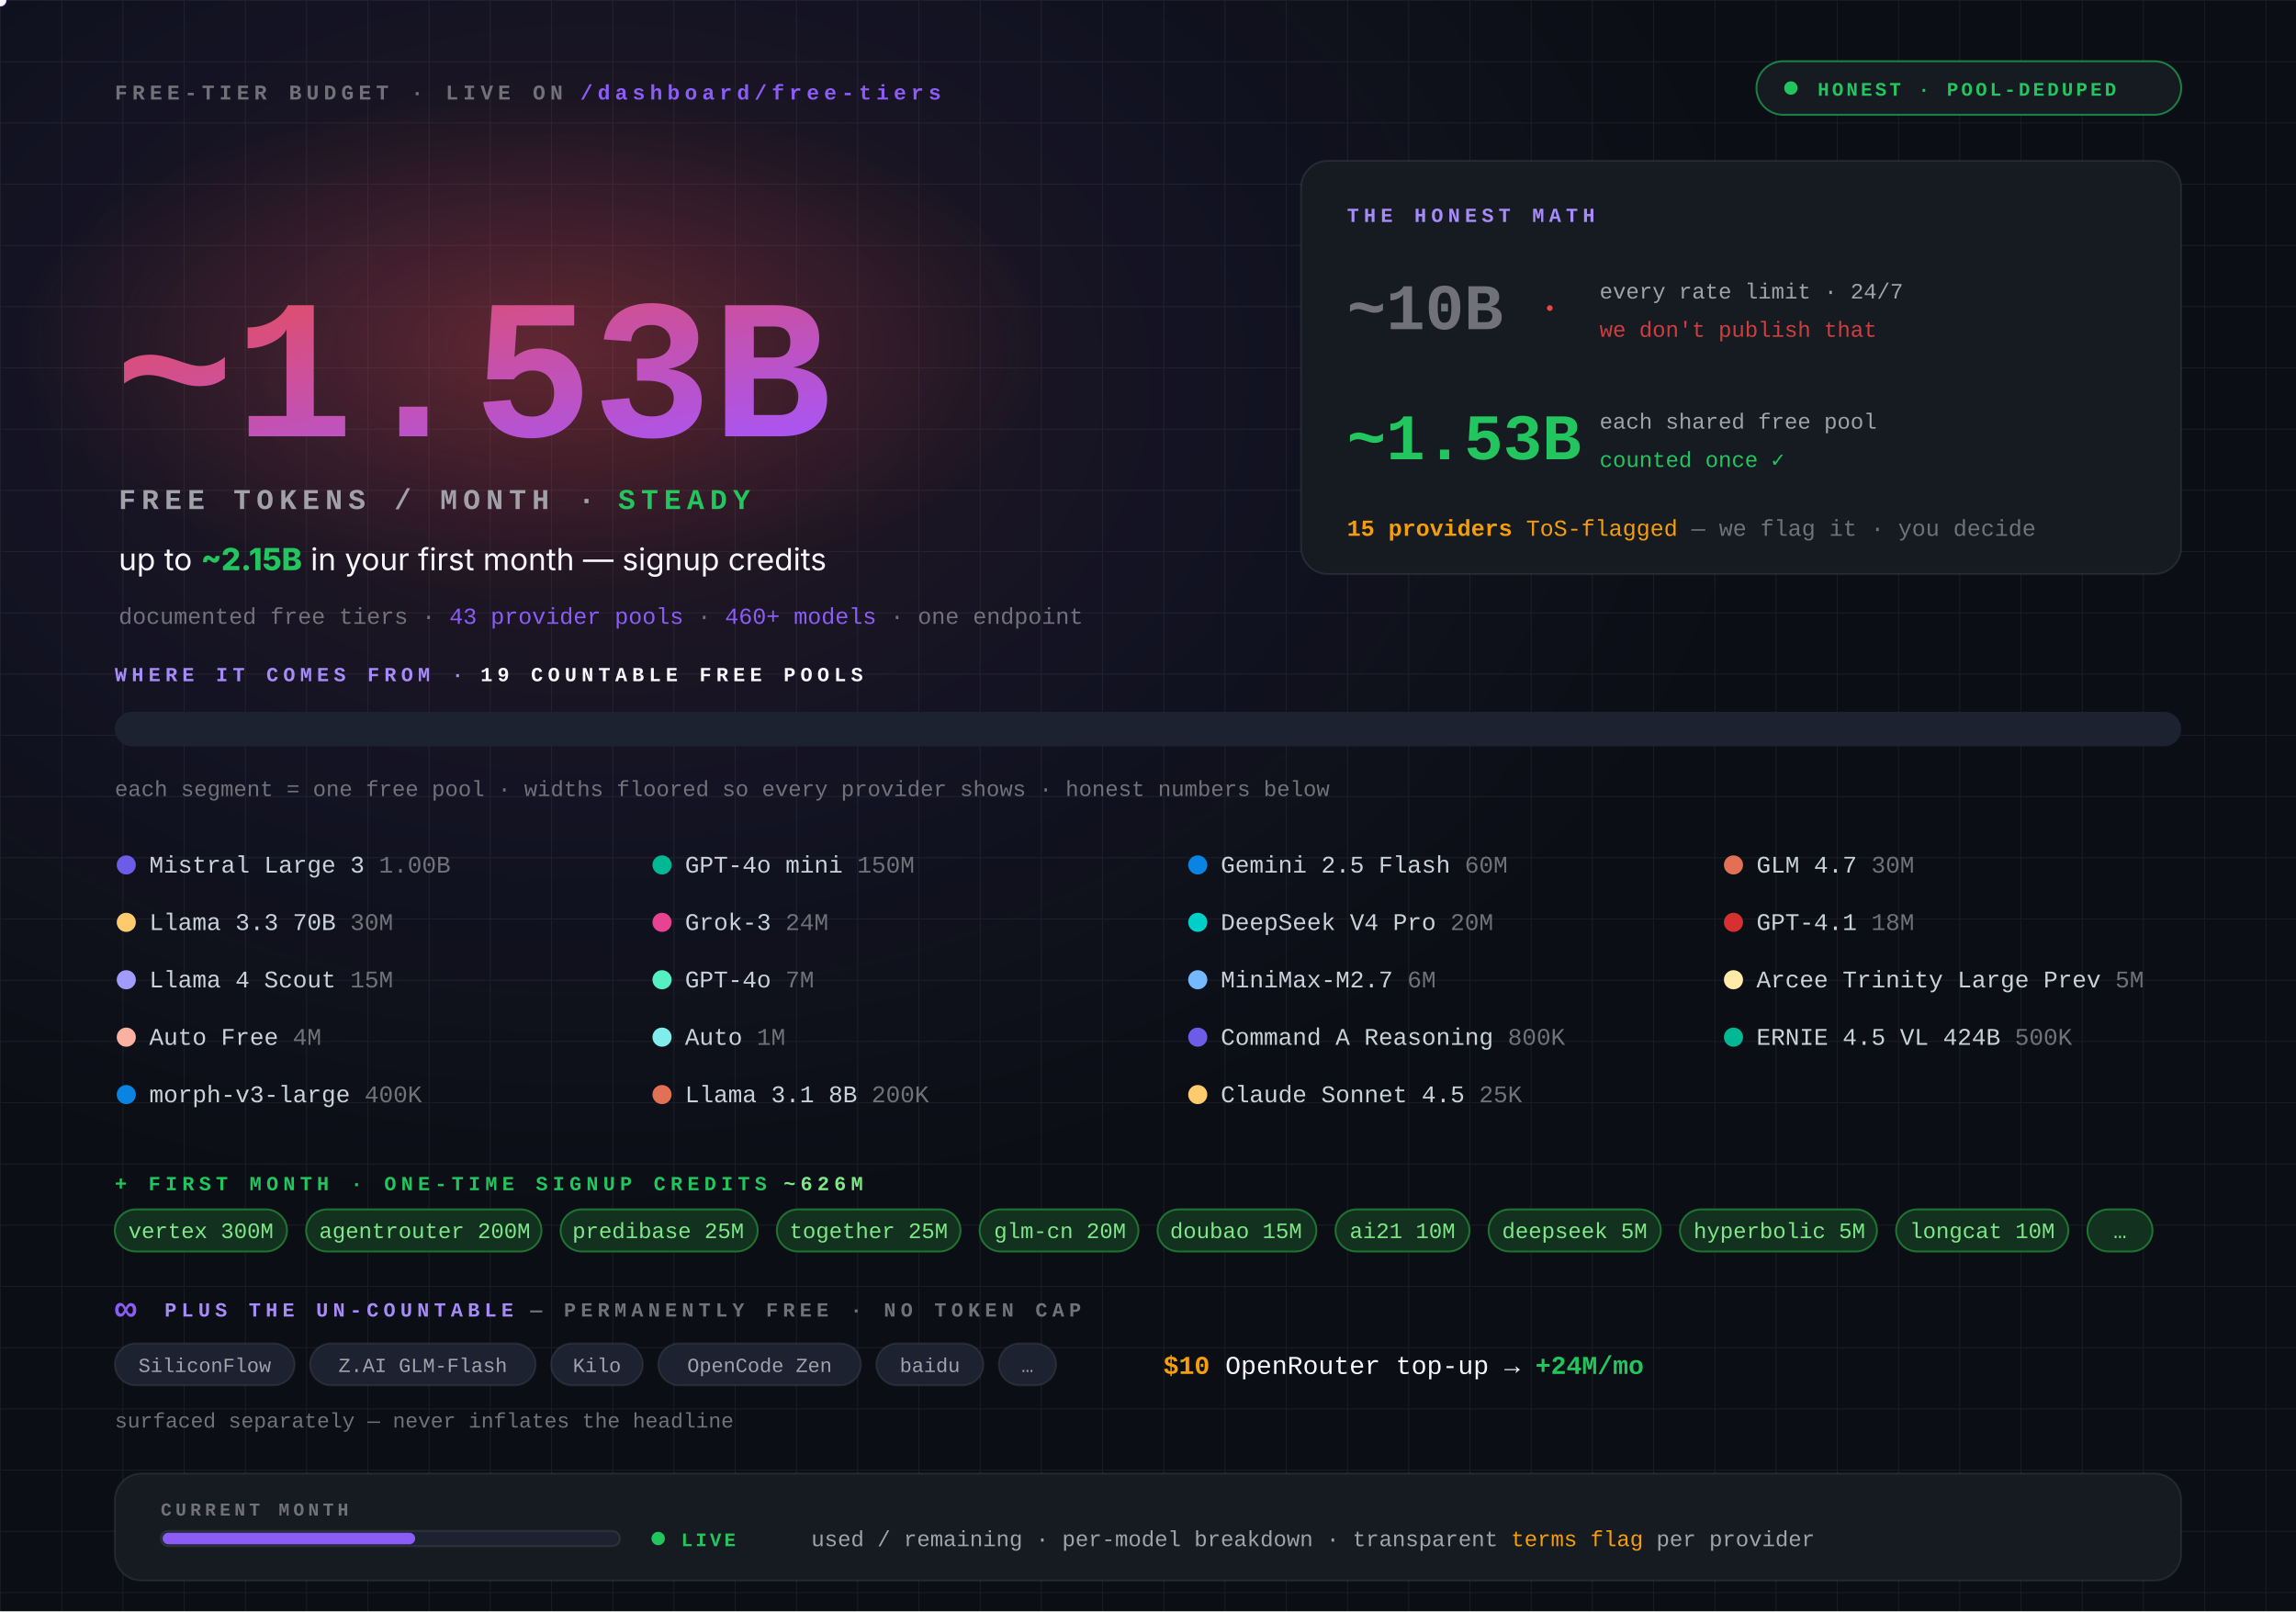
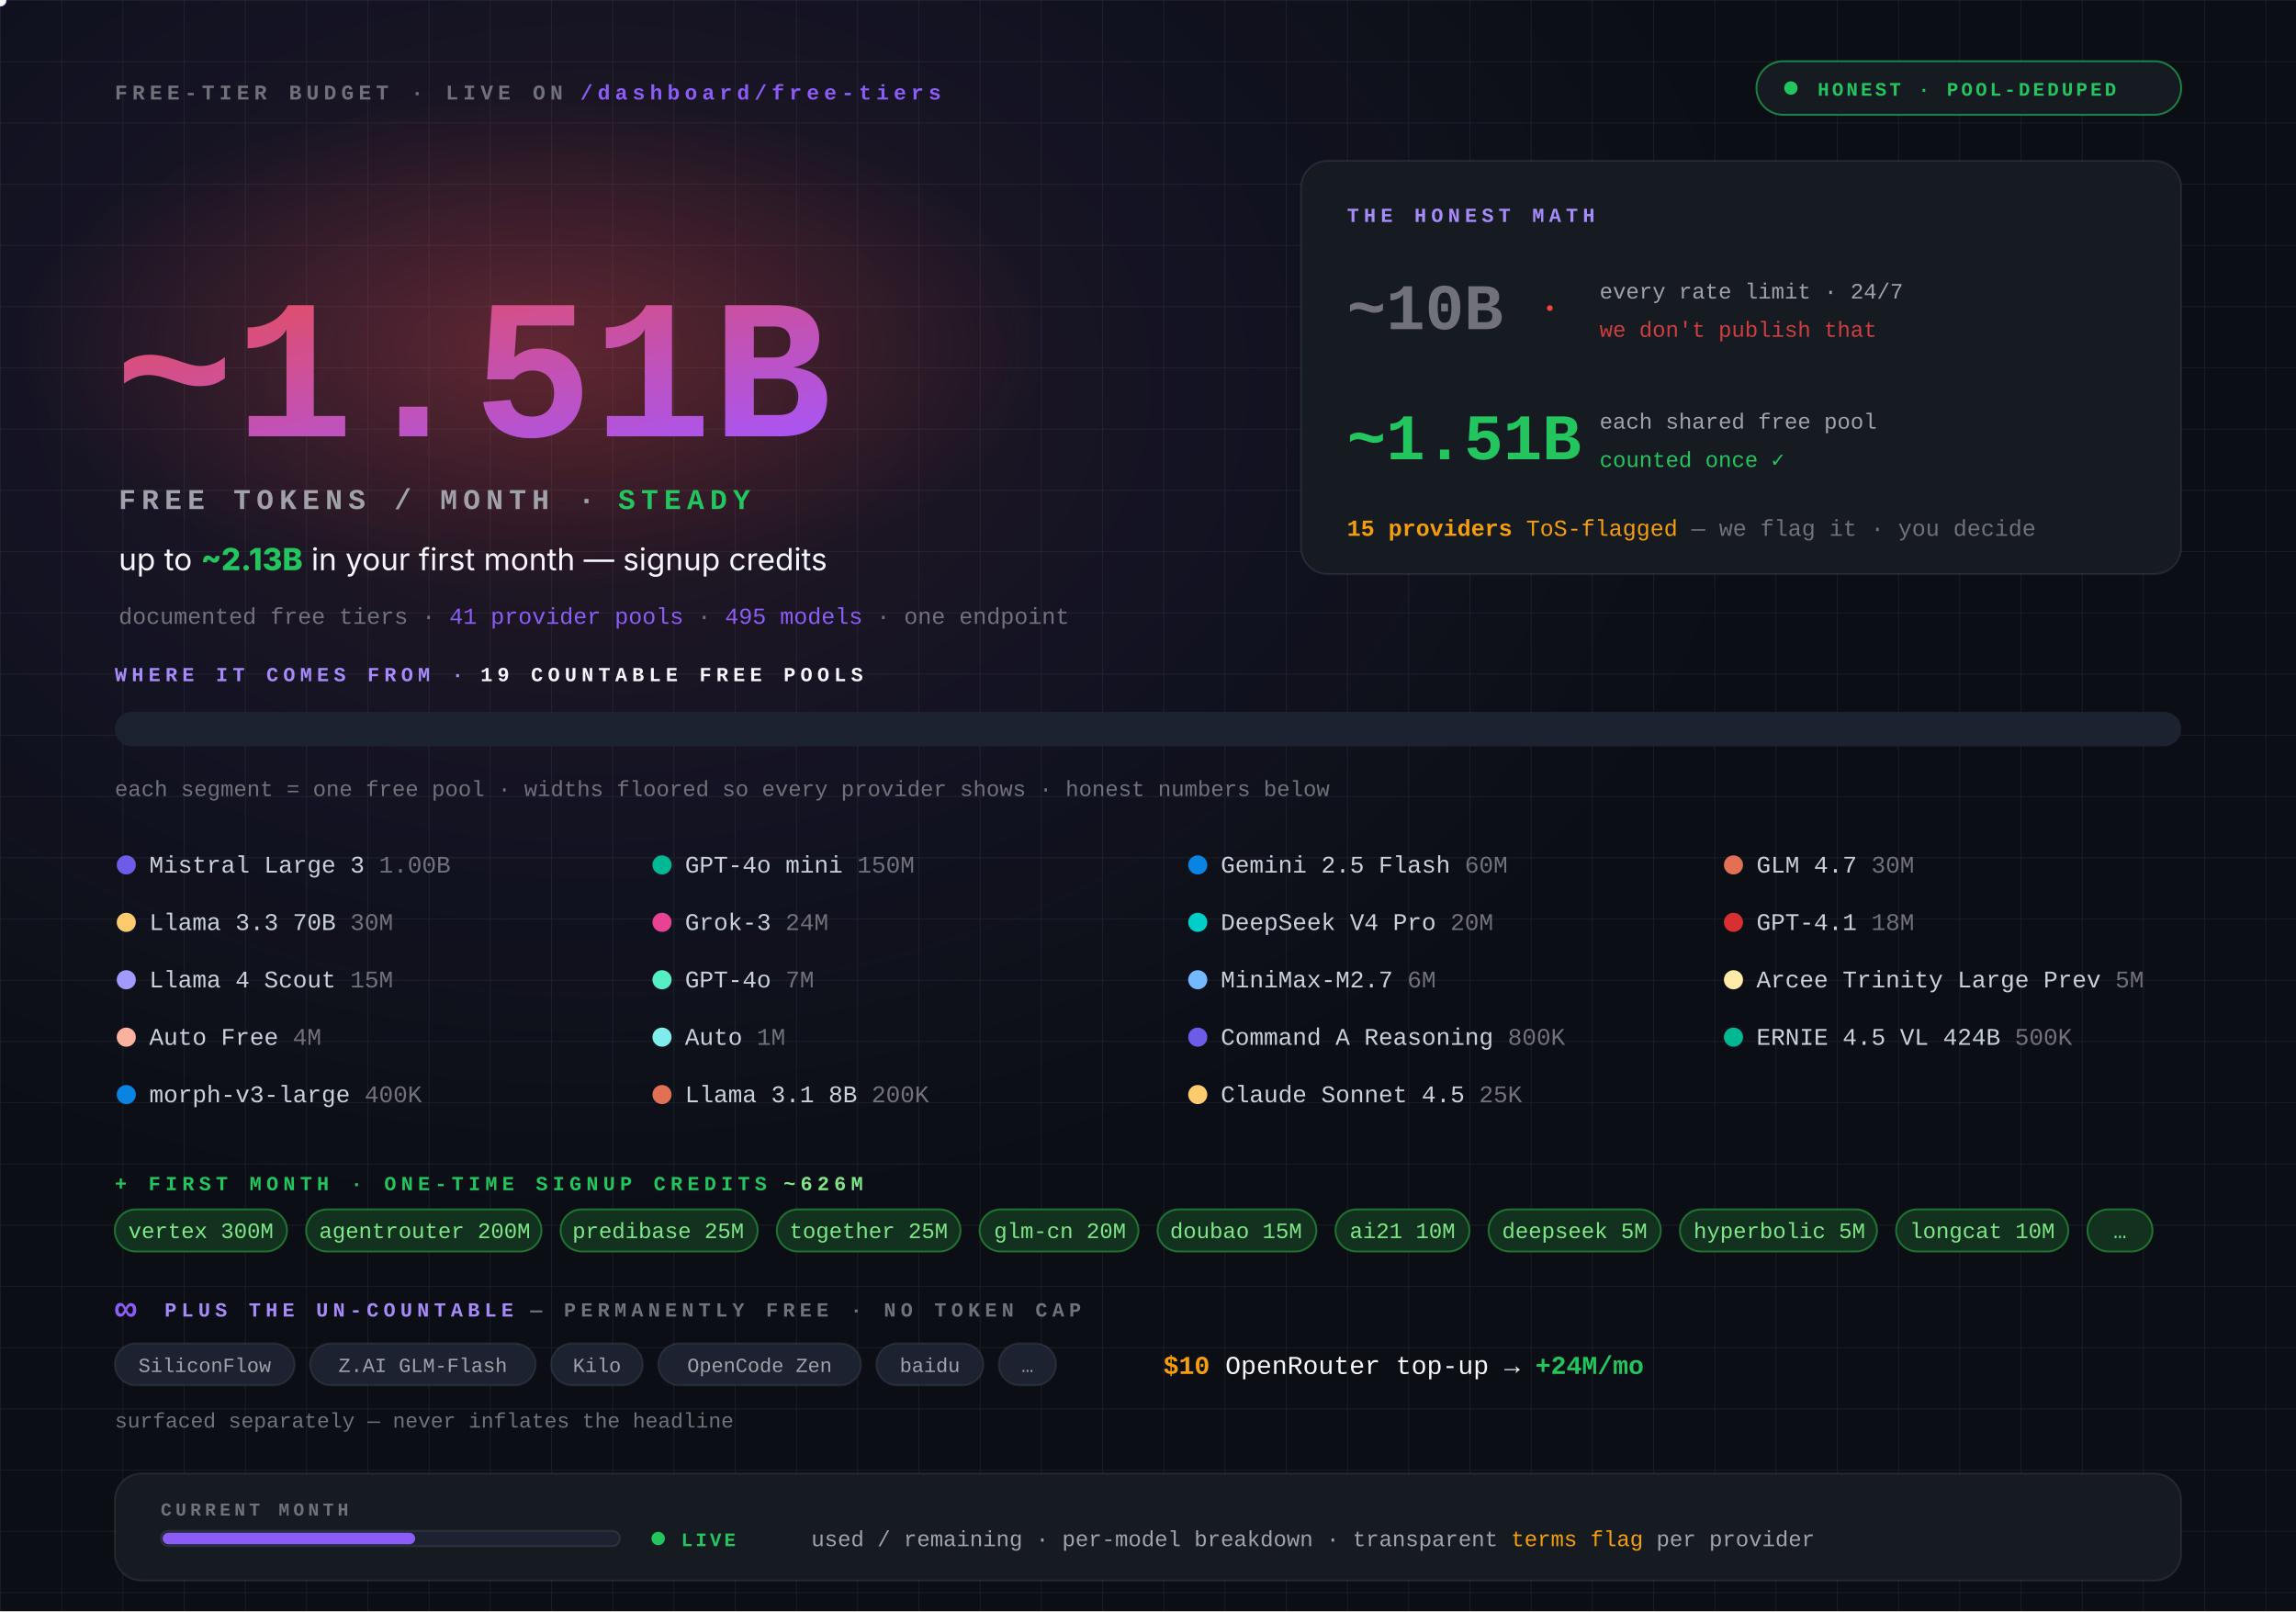
- <svg xmlns="http://www.w3.org/2000/svg" viewBox="0 0 1200 842" role="img" aria-label="OmniRoute free-tier budget: about 1.53 billion free tokens per month steady, up to about 2.15 billion in your first month with signup credits, aggregated from the documented free tiers of 43 provider pools and 460+ models behind one endpoint, live on /dashboard/free-tiers. Honest pool-deduped math: each shared free pool is counted once — counting every rate limit 24/7 would read about 10B, which we don't publish; 15 providers carry a ToS flag so you decide. Budget bar of the 19 countable free pools with per-model breakdown: Mistral Large 3 1B, GPT-4o mini 150M, Gemini 2.5 Flash 60M, GLM 4.7 30M, Llama 3.3 70B 30M, Grok-3 24M, DeepSeek V4 Pro 20M, GPT-4.1 18M, Llama 4 Scout 15M, GPT-4o 7M, MiniMax-M2.7 6M, Arcee Trinity 5M, and more. First month adds one-time signup credits of about 626M (vertex 300M, agentrouter 200M, predibase 25M, together 25M, glm-cn 20M, doubao 15M, ai21 10M, longcat 10M, deepseek 5M, hyperbolic 5M, nscale 5M). Plus the un-countable: permanently-free no-token-cap providers (SiliconFlow, Z.AI GLM-Flash, Kilo, OpenCode Zen, baidu and more) and a $10 OpenRouter top-up unlocking +24M per month, surfaced separately so they never inflate the headline. Live used/remaining and per-model breakdown on the dashboard.">
+ <svg xmlns="http://www.w3.org/2000/svg" viewBox="0 0 1200 842" role="img" aria-label="OmniRoute free-tier budget: about 1.51 billion free tokens per month steady, up to about 2.13 billion in your first month with signup credits, aggregated from the documented free tiers of 41 provider pools and 495 models behind one endpoint, live on /dashboard/free-tiers. Honest pool-deduped math: each shared free pool is counted once — counting every rate limit 24/7 would read about 10B, which we don't publish; 15 providers carry a ToS flag so you decide. Budget bar of the 19 countable free pools with per-model breakdown: Mistral Large 3 1B, GPT-4o mini 150M, Gemini 2.5 Flash 60M, GLM 4.7 30M, Llama 3.3 70B 30M, Grok-3 24M, DeepSeek V4 Pro 20M, GPT-4.1 18M, Llama 4 Scout 15M, GPT-4o 7M, MiniMax-M2.7 6M, Arcee Trinity 5M, and more. First month adds one-time signup credits of about 626M (vertex 300M, agentrouter 200M, predibase 25M, together 25M, glm-cn 20M, doubao 15M, ai21 10M, longcat 10M, deepseek 5M, hyperbolic 5M, nscale 5M). Plus the un-countable: permanently-free no-token-cap providers (SiliconFlow, Z.AI GLM-Flash, Kilo, OpenCode Zen, baidu and more) and a $10 OpenRouter top-up unlocking +24M per month, surfaced separately so they never inflate the headline. Live used/remaining and per-model breakdown on the dashboard.">
  <defs>
    <pattern id="gridPaperF" width="32" height="32" patternUnits="userSpaceOnUse">
      <path d="M 32 0 L 0 0 0 32" fill="none" stroke="#ffffff" stroke-opacity="0.06" stroke-width="1" />
    </pattern>
    <radialGradient id="bgGlowF" cx="26%" cy="24%" r="52%">
      <stop offset="0%" stop-color="#e54d5e" stop-opacity="0.14" />
      <stop offset="55%" stop-color="#8b5cf6" stop-opacity="0.06" />
      <stop offset="100%" stop-color="#6366f1" stop-opacity="0" />
    </radialGradient>
    <linearGradient id="gradBrandF" x1="0" y1="0" x2="1" y2="1">
      <stop offset="0%" stop-color="#e54d5e" />
      <stop offset="100%" stop-color="#a855f7" />
    </linearGradient>
    <radialGradient id="heroGlowF" cx="50%" cy="50%" r="50%">
      <stop offset="0%" stop-color="#e54d5e" stop-opacity="0.30" />
      <stop offset="100%" stop-color="#e54d5e" stop-opacity="0" />
    </radialGradient>
    <path id="pTk1F" d="M 44,84 C 150,112 190,146 302,168" />
    <path id="pTk2F" d="M 30,310 C 136,290 176,240 296,206" />
    <path id="pTk3F" d="M 96,436 C 186,392 208,308 314,230" />
    <clipPath id="barShapeF">
      <rect x="60" y="372" width="1080" height="18" rx="9" />
    </clipPath>
    <clipPath id="barRevF">
      <rect x="60" y="372" width="0" height="18">
        <animate attributeName="width" values="1080;0;1080;1080" keyTimes="0;0.02;0.24;1" dur="10s" repeatCount="indefinite" />
      </rect>
    </clipPath>
  </defs>
  <rect width="1200" height="842" fill="#0b0e14" />
  <rect width="1200" height="842" fill="url(#gridPaperF)" />
  <rect width="1200" height="842" fill="url(#bgGlowF)" />
  <text x="60" y="52" font-family="Consolas, 'Courier New', monospace" font-size="11" letter-spacing="2.5" font-weight="700" fill="#71717a">FREE-TIER BUDGET · LIVE ON <tspan fill="#8b5cf6">/dashboard/free-tiers</tspan>
  </text>
  <g transform="translate(918, 32)">
    <rect width="222" height="28" rx="14" fill="#161b22" stroke="#22c55e" stroke-width="1" stroke-opacity="0.6" />
    <circle cx="18" cy="14" r="3.5" fill="#22c55e">
      <animate attributeName="opacity" values="1;0.35;1" dur="1.6s" repeatCount="indefinite" />
    </circle>
    <text x="32" y="18" font-family="Consolas, 'Courier New', monospace" font-size="10" letter-spacing="1.5" font-weight="700" fill="#22c55e">HONEST · POOL-DEDUPED</text>
  </g>
  <ellipse cx="280" cy="180" rx="270" ry="130" fill="url(#heroGlowF)">
    <animate attributeName="rx" values="250;290;250" dur="4s" repeatCount="indefinite" />
  </ellipse>
  <g fill="#a78bfa">
    <circle r="3.4">
      <animateMotion dur="2.4s" repeatCount="indefinite" begin="0s">
        <mpath href="#pTk1F" />
      </animateMotion>
      <animate attributeName="opacity" values="0;1;1;0" dur="2.4s" begin="0s" repeatCount="indefinite" />
    </circle>
    <circle r="3.4">
      <animateMotion dur="2.4s" repeatCount="indefinite" begin="0.8s">
        <mpath href="#pTk2F" />
      </animateMotion>
      <animate attributeName="opacity" values="0;1;1;0" dur="2.4s" begin="0.8s" repeatCount="indefinite" />
    </circle>
    <circle r="3.4">
      <animateMotion dur="2.4s" repeatCount="indefinite" begin="1.6s">
        <mpath href="#pTk3F" />
      </animateMotion>
      <animate attributeName="opacity" values="0;1;1;0" dur="2.4s" begin="1.6s" repeatCount="indefinite" />
    </circle>
  </g>
-   <text x="60" y="228" font-family="Consolas, 'Courier New', monospace" font-size="104" font-weight="800" fill="url(#gradBrandF)">~1.53B</text>
+   <text x="60" y="228" font-family="Consolas, 'Courier New', monospace" font-size="104" font-weight="800" fill="url(#gradBrandF)">~1.51B</text>
  <text x="62" y="266" font-family="Consolas, 'Courier New', monospace" font-size="15" letter-spacing="3" font-weight="700" fill="#a1a1aa">FREE TOKENS / MONTH · <tspan fill="#22c55e">STEADY</tspan>
  </text>
-   <text x="62" y="298" font-family="Inter, 'Segoe UI', Arial, Helvetica, system-ui, sans-serif" font-size="16" fill="#F7F6FC">up to <tspan font-weight="800" fill="#22c55e">~2.15B</tspan> in your first month — signup credits</text>
-   <text x="62" y="326" font-family="Consolas, 'Courier New', monospace" font-size="12" fill="#71717a">documented free tiers · <tspan fill="#8b5cf6">43 provider pools</tspan> · <tspan fill="#8b5cf6">460+ models</tspan> · one endpoint</text>
+   <text x="62" y="298" font-family="Inter, 'Segoe UI', Arial, Helvetica, system-ui, sans-serif" font-size="16" fill="#F7F6FC">up to <tspan font-weight="800" fill="#22c55e">~2.13B</tspan> in your first month — signup credits</text>
+   <text x="62" y="326" font-family="Consolas, 'Courier New', monospace" font-size="12" fill="#71717a">documented free tiers · <tspan fill="#8b5cf6">41 provider pools</tspan> · <tspan fill="#8b5cf6">495 models</tspan> · one endpoint</text>
  <rect x="680" y="84" width="460" height="216" rx="14" fill="#161b22" stroke="#ffffff" stroke-opacity="0.08" stroke-width="1" />
  <text x="704" y="116" font-family="Consolas, 'Courier New', monospace" font-size="10.5" letter-spacing="2.5" font-weight="700" fill="#a78bfa">THE HONEST MATH</text>
  <text x="704" y="172" font-family="Consolas, 'Courier New', monospace" font-size="34" font-weight="800" fill="#71717a">~10B</text>
  <line x1="698" y1="161" x2="810" y2="161" stroke="#ef4444" stroke-width="3" stroke-linecap="round" stroke-dasharray="112" stroke-dashoffset="112">
    <animate attributeName="stroke-dashoffset" values="0;112;0;0" keyTimes="0;0.10;0.18;1" dur="10s" repeatCount="indefinite" />
  </line>
  <text x="836" y="156" font-family="Consolas, 'Courier New', monospace" font-size="11.5" fill="#a1a1aa">every rate limit · 24/7</text>
  <text x="836" y="176" font-family="Consolas, 'Courier New', monospace" font-size="11.5" fill="#ef4444" opacity="0.85">we don't publish that</text>
-   <text x="704" y="240" font-family="Consolas, 'Courier New', monospace" font-size="34" font-weight="800" fill="#22c55e">~1.53B</text>
+   <text x="704" y="240" font-family="Consolas, 'Courier New', monospace" font-size="34" font-weight="800" fill="#22c55e">~1.51B</text>
  <text x="836" y="224" font-family="Consolas, 'Courier New', monospace" font-size="11.5" fill="#a1a1aa">each shared free pool</text>
  <text x="836" y="244" font-family="Consolas, 'Courier New', monospace" font-size="11.5" fill="#22c55e">counted once ✓</text>
  <text x="704" y="280" font-family="Consolas, 'Courier New', monospace" font-size="12" fill="#f59e0b">
    <tspan font-weight="800">15 providers</tspan> ToS-flagged <tspan fill="#71717a">— we flag it · you decide</tspan>
  </text>
  <text x="60" y="356" font-family="Consolas, 'Courier New', monospace" font-size="10.5" letter-spacing="2.5" font-weight="700" fill="#a78bfa">WHERE IT COMES FROM · <tspan fill="#F7F6FC">19 COUNTABLE FREE POOLS</tspan>
  </text>
  <g clip-path="url(#barShapeF)">
    <rect x="60" y="372" width="1080" height="18" fill="#1c2230" />
    <g clip-path="url(#barRevF)">
      <rect x="60.0" y="372" width="662.3" height="18" fill="#6c5ce7" />
      <rect x="723.3" y="372" width="106.7" height="18" fill="#00b894" />
      <rect x="831.0" y="372" width="47.9" height="18" fill="#0984e3" />
      <rect x="879.9" y="372" width="28.3" height="18" fill="#e17055" />
      <rect x="909.2" y="372" width="28.3" height="18" fill="#fdcb6e" />
      <rect x="938.5" y="372" width="24.4" height="18" fill="#e84393" />
      <rect x="963.9" y="372" width="21.8" height="18" fill="#00cec9" />
      <rect x="986.7" y="372" width="20.5" height="18" fill="#d63031" />
      <rect x="1008.2" y="372" width="18.5" height="18" fill="#a29bfe" />
      <rect x="1027.7" y="372" width="13.3" height="18" fill="#55efc4" />
      <rect x="1042.0" y="372" width="12.6" height="18" fill="#74b9ff" />
      <rect x="1055.6" y="372" width="12.0" height="18" fill="#ffeaa7" />
      <rect x="1068.6" y="372" width="11.3" height="18" fill="#fab1a0" />
      <rect x="1080.9" y="372" width="9.4" height="18" fill="#81ecec" />
      <rect x="1091.3" y="372" width="9.2" height="18" fill="#6c5ce7" />
      <rect x="1101.5" y="372" width="9.0" height="18" fill="#00b894" />
      <rect x="1111.5" y="372" width="9.0" height="18" fill="#0984e3" />
      <rect x="1121.5" y="372" width="8.8" height="18" fill="#e17055" />
      <rect x="1131.3" y="372" width="8.7" height="18" fill="#fdcb6e" />
    </g>
  </g>
  <circle r="3.2" fill="#F7F6FC">
    <animateMotion path="M 60,381 L 1140,381" keyPoints="0;0;1;1" keyTimes="0;0.02;0.24;1" calcMode="linear" dur="10s" repeatCount="indefinite" />
    <animate attributeName="opacity" values="0;1;1;0;0" keyTimes="0;0.02;0.23;0.26;1" dur="10s" repeatCount="indefinite" />
  </circle>
  <text x="60" y="416" font-family="Consolas, 'Courier New', monospace" font-size="11.5" fill="#71717a">each segment = one free pool · widths floored so every provider shows · honest numbers below</text>
  <g font-family="Consolas, 'Courier New', monospace" font-size="12.5">
    <circle cx="66" cy="452" r="5" fill="#6c5ce7" />
    <text x="78" y="456" fill="#c9d1d9">Mistral Large 3 <tspan fill="#71717a">1.00B</tspan>
    </text>
    <circle cx="346" cy="452" r="5" fill="#00b894" />
    <text x="358" y="456" fill="#c9d1d9">GPT-4o mini <tspan fill="#71717a">150M</tspan>
    </text>
    <circle cx="626" cy="452" r="5" fill="#0984e3" />
    <text x="638" y="456" fill="#c9d1d9">Gemini 2.5 Flash <tspan fill="#71717a">60M</tspan>
    </text>
    <circle cx="906" cy="452" r="5" fill="#e17055" />
    <text x="918" y="456" fill="#c9d1d9">GLM 4.7 <tspan fill="#71717a">30M</tspan>
    </text>
    <circle cx="66" cy="482" r="5" fill="#fdcb6e" />
    <text x="78" y="486" fill="#c9d1d9">Llama 3.3 70B <tspan fill="#71717a">30M</tspan>
    </text>
    <circle cx="346" cy="482" r="5" fill="#e84393" />
    <text x="358" y="486" fill="#c9d1d9">Grok-3 <tspan fill="#71717a">24M</tspan>
    </text>
    <circle cx="626" cy="482" r="5" fill="#00cec9" />
    <text x="638" y="486" fill="#c9d1d9">DeepSeek V4 Pro <tspan fill="#71717a">20M</tspan>
    </text>
    <circle cx="906" cy="482" r="5" fill="#d63031" />
    <text x="918" y="486" fill="#c9d1d9">GPT-4.1 <tspan fill="#71717a">18M</tspan>
    </text>
    <circle cx="66" cy="512" r="5" fill="#a29bfe" />
    <text x="78" y="516" fill="#c9d1d9">Llama 4 Scout <tspan fill="#71717a">15M</tspan>
    </text>
    <circle cx="346" cy="512" r="5" fill="#55efc4" />
    <text x="358" y="516" fill="#c9d1d9">GPT-4o <tspan fill="#71717a">7M</tspan>
    </text>
    <circle cx="626" cy="512" r="5" fill="#74b9ff" />
    <text x="638" y="516" fill="#c9d1d9">MiniMax-M2.7 <tspan fill="#71717a">6M</tspan>
    </text>
    <circle cx="906" cy="512" r="5" fill="#ffeaa7" />
    <text x="918" y="516" fill="#c9d1d9">Arcee Trinity Large Prev <tspan fill="#71717a">5M</tspan>
    </text>
    <circle cx="66" cy="542" r="5" fill="#fab1a0" />
    <text x="78" y="546" fill="#c9d1d9">Auto Free <tspan fill="#71717a">4M</tspan>
    </text>
    <circle cx="346" cy="542" r="5" fill="#81ecec" />
    <text x="358" y="546" fill="#c9d1d9">Auto <tspan fill="#71717a">1M</tspan>
    </text>
    <circle cx="626" cy="542" r="5" fill="#6c5ce7" />
    <text x="638" y="546" fill="#c9d1d9">Command A Reasoning <tspan fill="#71717a">800K</tspan>
    </text>
    <circle cx="906" cy="542" r="5" fill="#00b894" />
    <text x="918" y="546" fill="#c9d1d9">ERNIE 4.5 VL 424B <tspan fill="#71717a">500K</tspan>
    </text>
    <circle cx="66" cy="572" r="5" fill="#0984e3" />
    <text x="78" y="576" fill="#c9d1d9">morph-v3-large <tspan fill="#71717a">400K</tspan>
    </text>
    <circle cx="346" cy="572" r="5" fill="#e17055" />
    <text x="358" y="576" fill="#c9d1d9">Llama 3.1 8B <tspan fill="#71717a">200K</tspan>
    </text>
    <circle cx="626" cy="572" r="5" fill="#fdcb6e" />
    <text x="638" y="576" fill="#c9d1d9">Claude Sonnet 4.5 <tspan fill="#71717a">25K</tspan>
    </text>
  </g>
  <text x="60" y="622" font-family="Consolas, 'Courier New', monospace" font-size="10.5" letter-spacing="2.5" font-weight="700" fill="#22c55e">+ FIRST MONTH · ONE-TIME SIGNUP CREDITS <tspan fill="#7ee787">~626M</tspan>
  </text>
  <g font-family="Consolas, 'Courier New', monospace">
    <rect x="60" y="632" width="90" height="22" rx="11" fill="#13311f" stroke="#238636" stroke-opacity="0.8" />
    <text x="105" y="647" font-size="11.5" fill="#7ee787" text-anchor="middle">vertex 300M</text>
    <rect x="160" y="632" width="123" height="22" rx="11" fill="#13311f" stroke="#238636" stroke-opacity="0.8" />
    <text x="222" y="647" font-size="11.5" fill="#7ee787" text-anchor="middle">agentrouter 200M</text>
    <rect x="293" y="632" width="103" height="22" rx="11" fill="#13311f" stroke="#238636" stroke-opacity="0.8" />
    <text x="344" y="647" font-size="11.5" fill="#7ee787" text-anchor="middle">predibase 25M</text>
    <rect x="406" y="632" width="96" height="22" rx="11" fill="#13311f" stroke="#238636" stroke-opacity="0.8" />
    <text x="454" y="647" font-size="11.5" fill="#7ee787" text-anchor="middle">together 25M</text>
    <rect x="512" y="632" width="83" height="22" rx="11" fill="#13311f" stroke="#238636" stroke-opacity="0.8" />
    <text x="554" y="647" font-size="11.5" fill="#7ee787" text-anchor="middle">glm-cn 20M</text>
    <rect x="605" y="632" width="83" height="22" rx="11" fill="#13311f" stroke="#238636" stroke-opacity="0.8" />
    <text x="646" y="647" font-size="11.5" fill="#7ee787" text-anchor="middle">doubao 15M</text>
    <rect x="698" y="632" width="70" height="22" rx="11" fill="#13311f" stroke="#238636" stroke-opacity="0.8" />
    <text x="733" y="647" font-size="11.5" fill="#7ee787" text-anchor="middle">ai21 10M</text>
    <rect x="778" y="632" width="90" height="22" rx="11" fill="#13311f" stroke="#238636" stroke-opacity="0.8" />
    <text x="823" y="647" font-size="11.5" fill="#7ee787" text-anchor="middle">deepseek 5M</text>
    <rect x="878" y="632" width="103" height="22" rx="11" fill="#13311f" stroke="#238636" stroke-opacity="0.8" />
    <text x="930" y="647" font-size="11.5" fill="#7ee787" text-anchor="middle">hyperbolic 5M</text>
    <rect x="991" y="632" width="90" height="22" rx="11" fill="#13311f" stroke="#238636" stroke-opacity="0.8" />
    <text x="1036" y="647" font-size="11.5" fill="#7ee787" text-anchor="middle">longcat 10M</text>
    <rect x="1091" y="632" width="34" height="22" rx="11" fill="#13311f" stroke="#238636" stroke-opacity="0.8" />
    <text x="1108" y="647" font-size="11.5" fill="#7ee787" text-anchor="middle">…</text>
  </g>
  <text x="60" y="690" font-family="Consolas, 'Courier New', monospace" font-size="19" font-weight="800" fill="#8b5cf6">∞<animate attributeName="opacity" values="1;0.55;1" dur="4s" repeatCount="indefinite" />
  </text>
  <text x="86" y="688" font-family="Consolas, 'Courier New', monospace" font-size="10.5" letter-spacing="2.5" font-weight="700" fill="#a78bfa">PLUS THE UN-COUNTABLE <tspan fill="#71717a">— PERMANENTLY FREE · NO TOKEN CAP</tspan>
  </text>
  <g font-family="Consolas, 'Courier New', monospace" font-size="10.5" fill="#a1a1aa">
    <rect x="60" y="702" width="94" height="22" rx="11" fill="#1c2230" stroke="#ffffff" stroke-opacity="0.08" />
    <text x="107" y="717" text-anchor="middle">SiliconFlow</text>
    <rect x="162" y="702" width="118" height="22" rx="11" fill="#1c2230" stroke="#ffffff" stroke-opacity="0.08" />
    <text x="221" y="717" text-anchor="middle">Z.AI GLM-Flash</text>
    <rect x="288" y="702" width="48" height="22" rx="11" fill="#1c2230" stroke="#ffffff" stroke-opacity="0.08" />
    <text x="312" y="717" text-anchor="middle">Kilo</text>
    <rect x="344" y="702" width="106" height="22" rx="11" fill="#1c2230" stroke="#ffffff" stroke-opacity="0.08" />
    <text x="397" y="717" text-anchor="middle">OpenCode Zen</text>
    <rect x="458" y="702" width="56" height="22" rx="11" fill="#1c2230" stroke="#ffffff" stroke-opacity="0.08" />
    <text x="486" y="717" text-anchor="middle">baidu</text>
    <rect x="522" y="702" width="30" height="22" rx="11" fill="#1c2230" stroke="#ffffff" stroke-opacity="0.08" />
    <text x="537" y="717" text-anchor="middle">…</text>
  </g>
  <text x="608" y="718" font-family="Consolas, 'Courier New', monospace" font-size="13.5" fill="#F7F6FC">
    <tspan fill="#f59e0b" font-weight="700">$10</tspan> OpenRouter top-up → <tspan fill="#22c55e" font-weight="700">+24M/mo</tspan>
  </text>
  <text x="60" y="746" font-family="Consolas, 'Courier New', monospace" font-size="11" fill="#71717a">surfaced separately — never inflates the headline</text>
  <rect x="60" y="770" width="1080" height="56" rx="14" fill="#161b22" stroke="#ffffff" stroke-opacity="0.08" stroke-width="1" />
  <text x="84" y="792" font-family="Consolas, 'Courier New', monospace" font-size="9.5" letter-spacing="2" font-weight="700" fill="#71717a">CURRENT MONTH</text>
  <rect x="84" y="800" width="240" height="8" rx="4" fill="#1c2230" stroke="#ffffff" stroke-opacity="0.08" stroke-width="1" />
  <rect x="85" y="801" width="132" height="6" rx="3" fill="#8b5cf6" />
  <circle r="2.6" fill="#F7F6FC">
    <animateMotion path="M 85,804 L 217,804" dur="3s" repeatCount="indefinite" />
    <animate attributeName="opacity" values="0;1;1;0" dur="3s" repeatCount="indefinite" />
  </circle>
  <circle cx="344" cy="804" r="3.5" fill="#22c55e">
    <animate attributeName="opacity" values="1;0.3;1" dur="1.2s" repeatCount="indefinite" />
  </circle>
  <text x="356" y="808" font-family="Consolas, 'Courier New', monospace" font-size="10" letter-spacing="1.5" font-weight="700" fill="#22c55e">LIVE</text>
  <text x="424" y="808" font-family="Consolas, 'Courier New', monospace" font-size="11.5" fill="#a1a1aa">used / remaining · per-model breakdown · transparent <tspan fill="#f59e0b">terms flag</tspan> per provider</text>
</svg>
